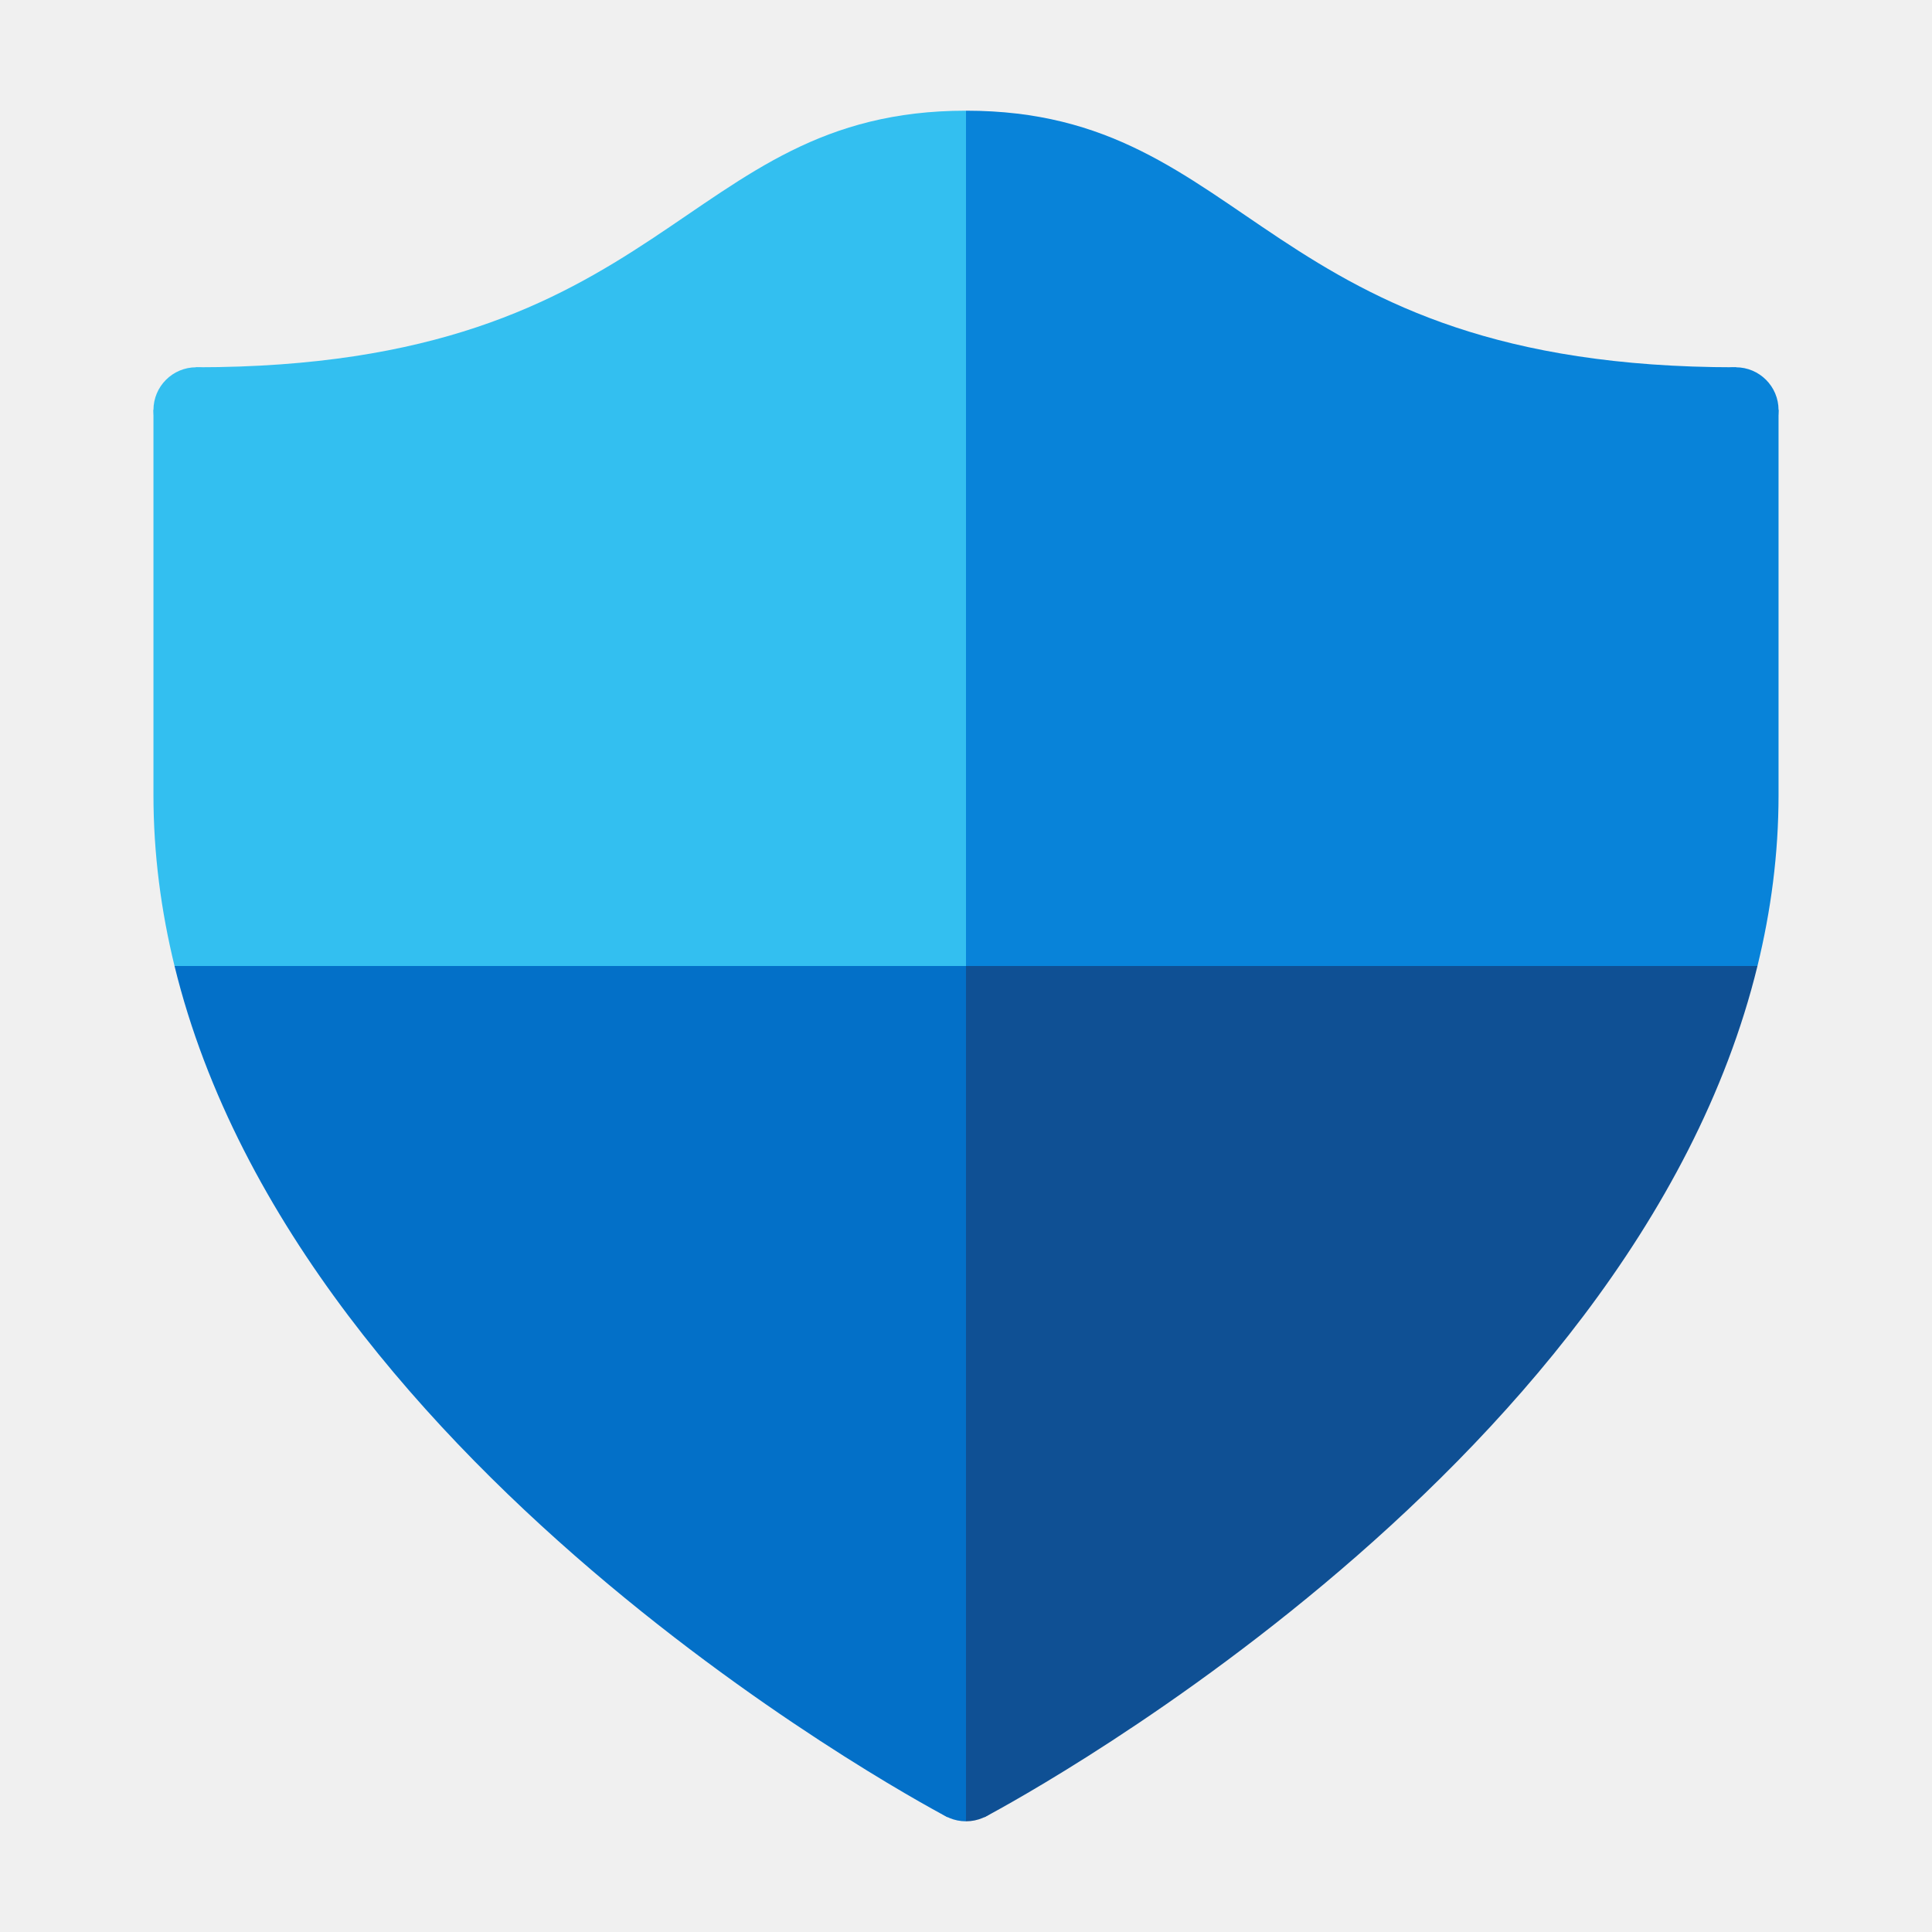
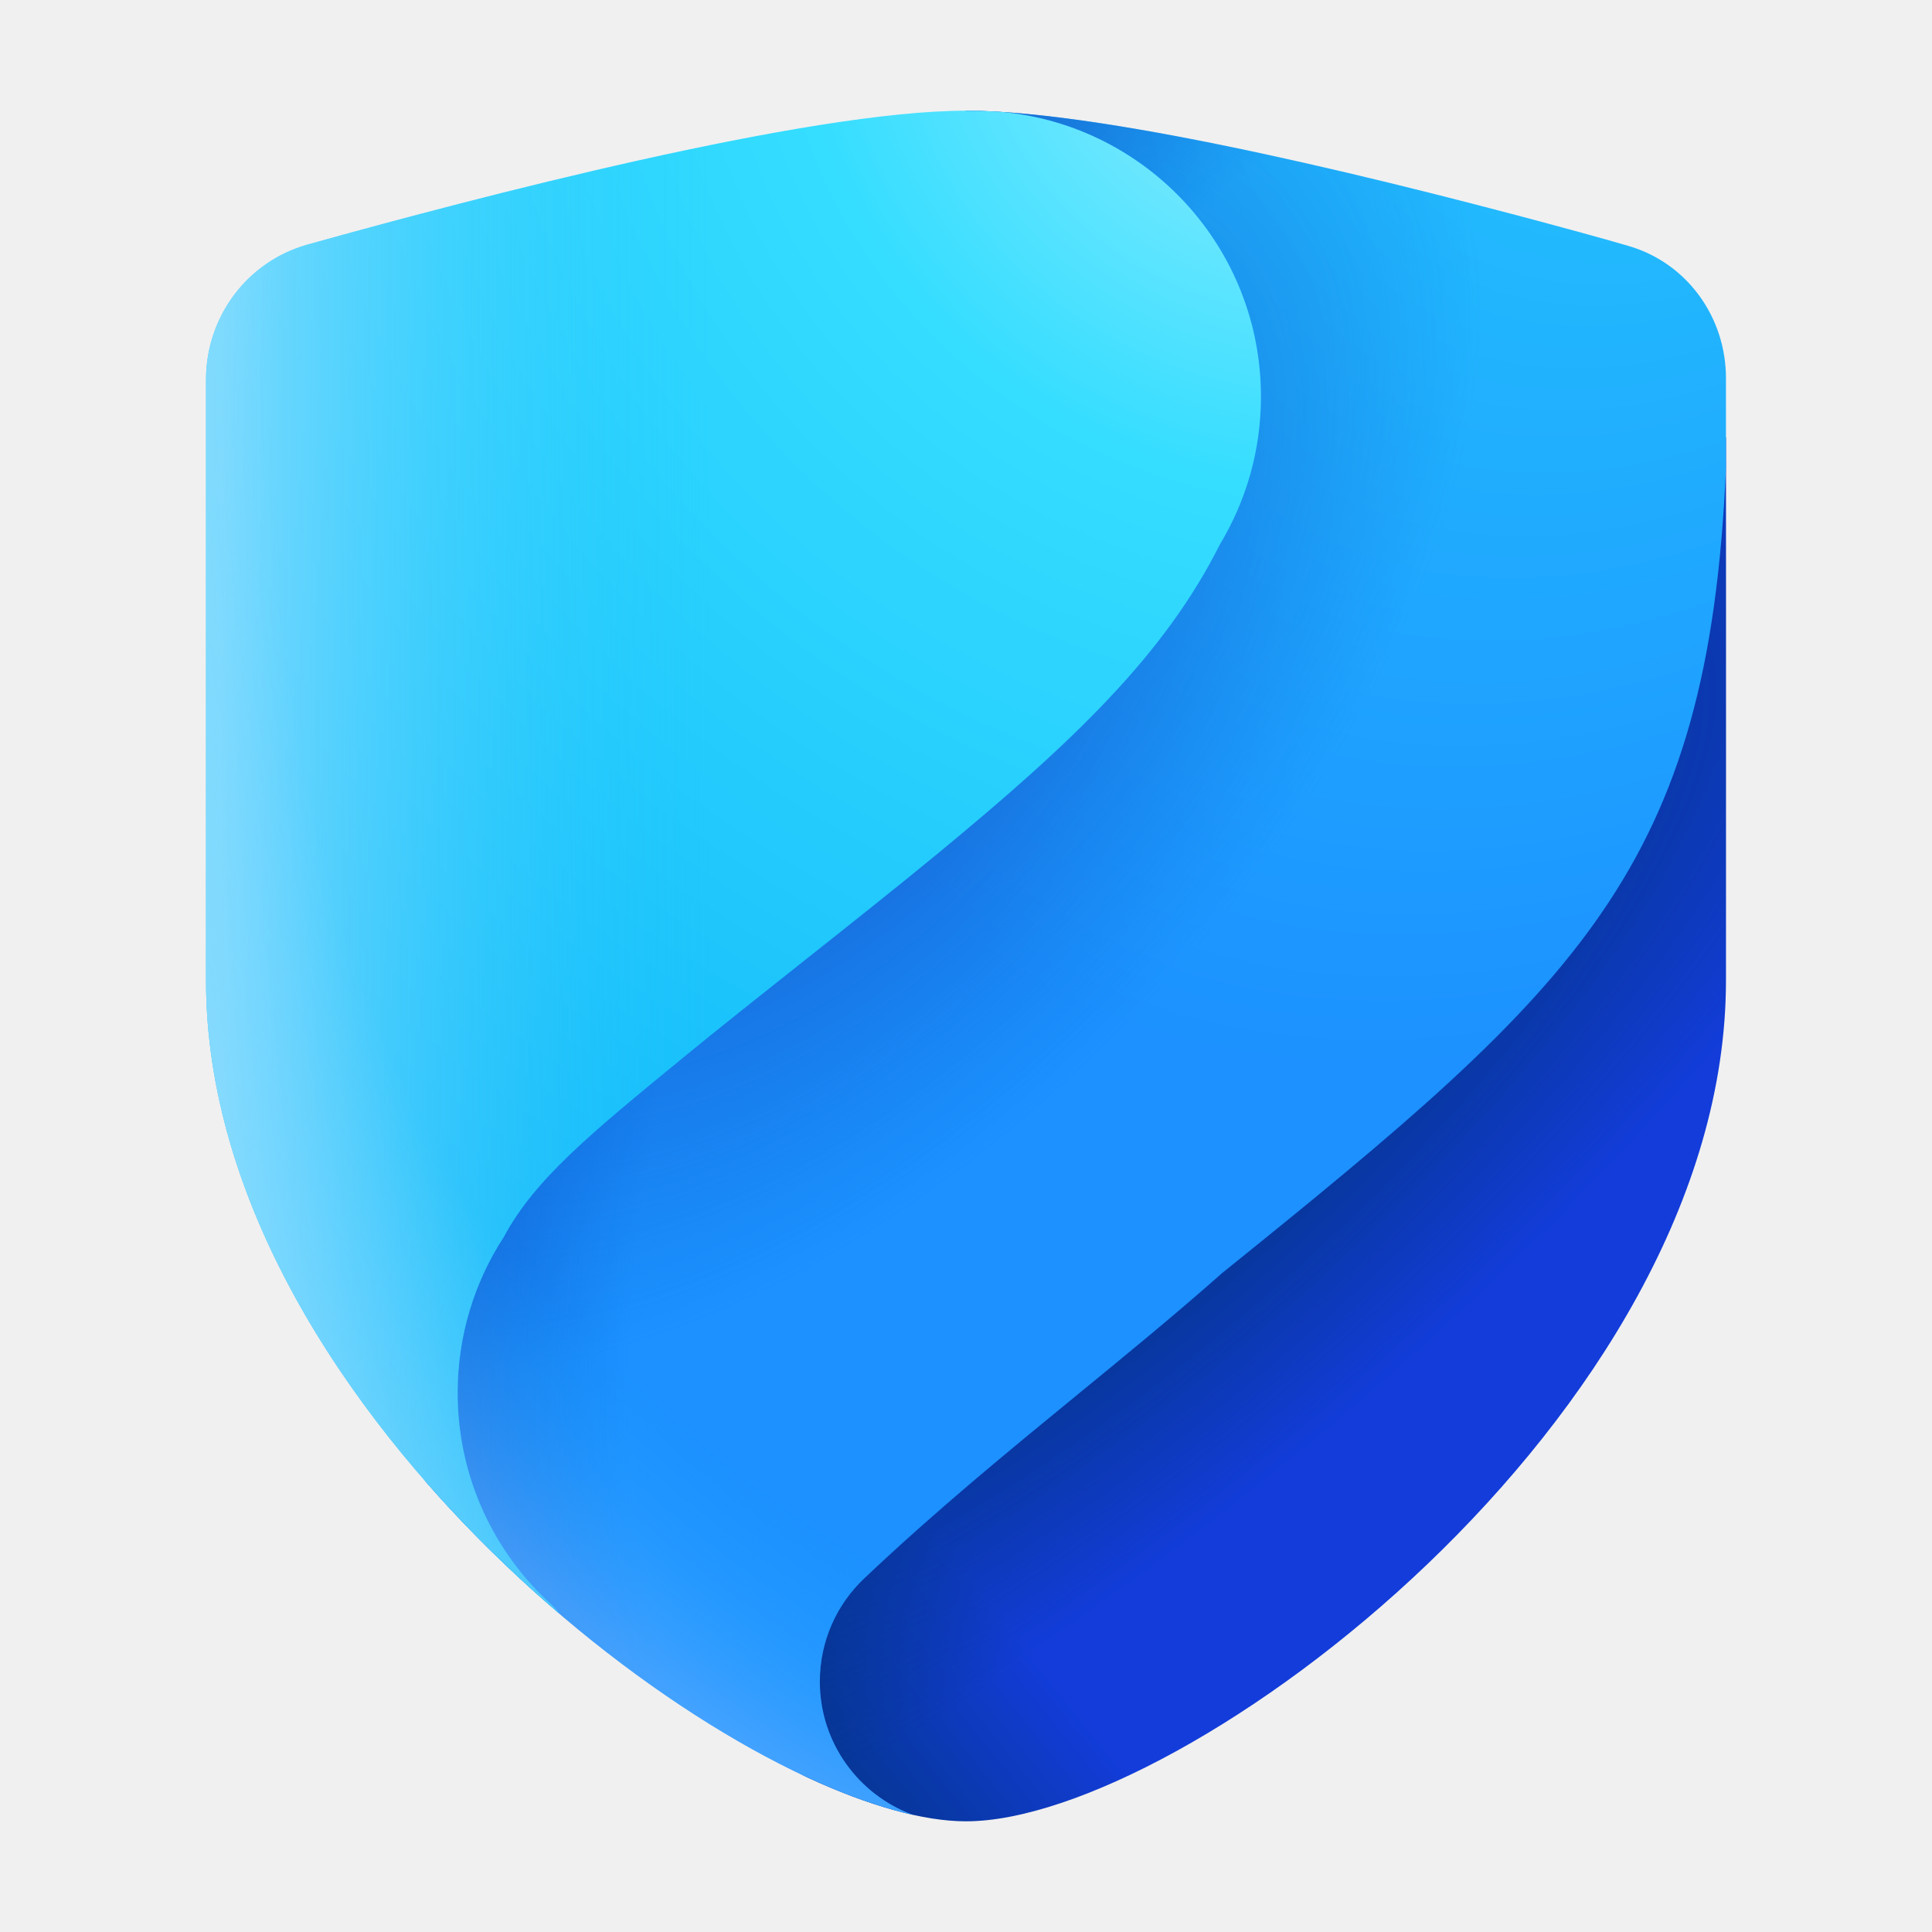
- <svg xmlns="http://www.w3.org/2000/svg" viewBox="0 0 19.2 19.2" width="96" height="96" version="1.1" id="svg18">
-   <defs id="defs22" />
-   <g id="g313" transform="matrix(0.425,0,0,0.425,-0.6,-0.6)">
-     <path fill="#0370c8" d="m 24,44 c -0.552,0 -1,-0.448 -1,-1 0,-0.552 0.448,-1 1,-1 z" id="path2" />
-     <path fill="#0f5094" d="m 25,43 c 0,0.552 -0.448,1 -1,1 v -2 c 0.552,0 1,0.448 1,1 z" id="path4" />
-     <circle cx="42" cy="11" r="1" fill="#0883d9" id="circle6" />
-     <circle cx="6" cy="11" r="1" fill="#33bff0" id="circle8" />
-     <path fill="#0f5094" d="m 24,43 0.427,0.907 c 0,0 15.144,-7.9 18.08,-19.907 H 24 Z" id="path10" />
-     <path fill="#0883d9" d="M 43,11 42,10 C 30.878,10 30.722,4 24,4 V 24 H 42.507 C 42.822,22.712 43,21.378 43,20 c 0,-3.144 0,-9 0,-9 z" id="path12" />
-     <path fill="#0370c8" d="m 24,43 -0.427,0.907 c 0,0 -15.144,-7.9 -18.08,-19.907 H 24 Z" id="path14" />
-     <path fill="#33bff0" d="M 5,11 6,10 C 17.122,10 17.278,4 24,4 V 24 H 5.493 C 5.178,22.712 5,21.378 5,20 5,16.856 5,11 5,11 Z" id="path16" />
+ <svg xmlns="http://www.w3.org/2000/svg" viewBox="0 0 19.2 19.2" width="96" height="96" version="1.1" id="svg18" xml:space="preserve">
+   <defs id="defs22">
+     <linearGradient id="paint0_linear_4303_1230" x1="83.893" y1="46.36" x2="30.76" y2="88.944" gradientUnits="userSpaceOnUse">
+       <stop offset="0.716" stop-color="#143DE0" id="stop9" />
+       <stop offset="0.978" stop-color="#003375" id="stop10" />
+     </linearGradient>
+     <radialGradient id="paint1_radial_4303_1230" cx="0" cy="0" r="1" gradientUnits="userSpaceOnUse" gradientTransform="matrix(30.24677,36.4165,-108.8699,90.42499,54.1151,56.6016)">
+       <stop offset="0.228" stop-color="#003375" id="stop11" />
+       <stop offset="0.434" stop-color="#003375" stop-opacity="0.1" id="stop12" />
+     </radialGradient>
+     <radialGradient id="paint2_radial_4303_1230" cx="0" cy="0" r="1" gradientUnits="userSpaceOnUse" gradientTransform="matrix(-74.68482,131.5546,-84.56101,-48.00611,90.6167,-21.4859)">
+       <stop offset="0.165" stop-color="#23C0FE" id="stop13" />
+       <stop offset="0.534" stop-color="#1C91FF" id="stop14" />
+     </radialGradient>
+     <radialGradient id="paint3_radial_4303_1230" cx="0" cy="0" r="1" gradientUnits="userSpaceOnUse" gradientTransform="matrix(18.30716,17.30127,-30.78552,32.57538,39.202,32.7285)">
+       <stop offset="0.144" stop-color="#1B44B1" id="stop15" />
+       <stop offset="1" stop-color="#045ED1" stop-opacity="0" id="stop16" />
+     </radialGradient>
+     <radialGradient id="paint4_radial_4303_1230" cx="0" cy="0" r="1" gradientUnits="userSpaceOnUse" gradientTransform="matrix(49.70795,27.43313,-40.21041,72.85997,77.0949,51.7526)">
+       <stop offset="0.728" stop-color="#045ED1" stop-opacity="0" id="stop17" />
+       <stop offset="0.951" stop-color="#1B44B1" id="stop18" />
+     </radialGradient>
+     <radialGradient id="paint5_radial_4303_1230" cx="0" cy="0" r="1" gradientUnits="userSpaceOnUse" gradientTransform="matrix(-33.10222,-85.79978,65.58357,-25.30265,56.4556,28.0344)">
+       <stop offset="0.642" stop-color="#11A7FF" stop-opacity="0" id="stop19" />
+       <stop offset="0.796" stop-color="#6AB3FF" id="stop20" />
+     </radialGradient>
+     <radialGradient id="paint6_radial_4303_1230" cx="0" cy="0" r="1" gradientUnits="userSpaceOnUse" gradientTransform="matrix(-65.8413,88.61015,-98.94936,-73.5238,63.5271,-1.28948)">
+       <stop offset="0" stop-color="#92EEFE" id="stop21" />
+       <stop offset="0.213" stop-color="#35DDFF" id="stop22" />
+       <stop offset="0.612" stop-color="#15BDFB" id="stop23" />
+       <stop offset="0.803" stop-color="#08B1F9" id="stop24" />
+     </radialGradient>
+     <linearGradient id="paint7_linear_4303_1230" x1="37.927" y1="34.39" x2="8.003" y2="34.39" gradientUnits="userSpaceOnUse">
+       <stop offset="0.111" stop-color="#22CBFD" stop-opacity="0" id="stop25" />
+       <stop offset="0.971" stop-color="#92DEFF" id="stop26" />
+     </linearGradient>
+     <radialGradient id="paint8_radial_4303_1230" cx="0" cy="0" r="1" gradientUnits="userSpaceOnUse" gradientTransform="matrix(3.442568,-86.5944,45.9531,1.82687,41.8907,15.8529)">
+       <stop offset="0.658" stop-color="#92DEFF" stop-opacity="0" id="stop27" />
+       <stop offset="0.852" stop-color="#92DEFF" id="stop28" />
+     </radialGradient>
+     <clipPath id="clip0_4303_1230">
+       <rect width="96" height="96" fill="white" id="rect28" />
+     </clipPath>
+   </defs>
+   <g style="fill:none" id="g1" transform="matrix(0.1888105,0,0,0.1888105,0.5365422,0.5372108)">
+     <g clip-path="url(#clip0_4303_1230)" id="g9">
+       <path d="M 88.002,48.774 V 20.185 C 47.426,36.045 32.591,48.151 36.627,86.334 c 0.2,1.889 1.324,3.585 3.047,4.384 3.204,1.484 6.094,2.3 8.328,2.3 11.429,0 40,-21.347 40,-44.244 z" fill="url(#paint0_linear_4303_1230)" id="path1" style="fill:url(#paint0_linear_4303_1230)" />
+       <path d="M 88.002,48.774 V 20.185 C 47.426,36.045 32.591,48.151 36.627,86.334 c 0.2,1.889 1.324,3.585 3.047,4.384 3.204,1.484 6.094,2.3 8.328,2.3 11.429,0 40,-21.347 40,-44.244 z" fill="url(#paint1_radial_4303_1230)" fill-opacity="0.6" id="path2-8" style="fill:url(#paint1_radial_4303_1230)" />
+       <path d="m 48.003,2.981 c 7.691,0 23.148,3.889 32.434,6.432 0.868,0.238 1.682,0.468 2.43,0.685 3.088,0.895 5.136,3.751 5.136,6.965 v 4.728 c -0.918,21.064 -7.668,27.191 -26.508,42.361 -2.474,2.19 -5.017,4.272 -7.599,6.387 -3.699,3.03 -7.478,6.125 -11.248,9.693 -1.44,1.362 -2.338,3.291 -2.338,5.429 0,3.213 2.028,5.953 4.874,7.009 -0.694,-0.155 -1.423,-0.361 -2.181,-0.615 C 36.113,89.746 26.811,83.455 19.529,75.1 13.788,39.326 25.041,21.792 48.003,2.981 Z" fill="url(#paint2_radial_4303_1230)" id="path3" style="fill:url(#paint2_radial_4303_1230)" />
+       <path d="m 48.003,2.981 c 7.691,0 23.148,3.889 32.434,6.432 0.868,0.238 1.682,0.468 2.43,0.685 3.088,0.895 5.136,3.751 5.136,6.965 v 4.728 c -0.918,21.064 -7.668,27.191 -26.508,42.361 -2.474,2.19 -5.017,4.272 -7.599,6.387 -3.699,3.03 -7.478,6.125 -11.248,9.693 -1.44,1.362 -2.338,3.291 -2.338,5.429 0,3.213 2.028,5.953 4.874,7.009 -0.694,-0.155 -1.423,-0.361 -2.181,-0.615 C 36.113,89.746 26.811,83.455 19.529,75.1 13.788,39.326 25.041,21.792 48.003,2.981 Z" fill="url(#paint3_radial_4303_1230)" fill-opacity="0.7" id="path4-8" style="fill:url(#paint3_radial_4303_1230)" />
+       <path d="m 48.003,2.981 c 7.691,0 23.148,3.889 32.434,6.432 0.868,0.238 1.682,0.468 2.43,0.685 3.088,0.895 5.136,3.751 5.136,6.965 v 4.728 c -0.918,21.064 -7.668,27.191 -26.508,42.361 -2.474,2.19 -5.017,4.272 -7.599,6.387 -3.699,3.03 -7.478,6.125 -11.248,9.693 -1.44,1.362 -2.338,3.291 -2.338,5.429 0,3.213 2.028,5.953 4.874,7.009 -0.694,-0.155 -1.423,-0.361 -2.181,-0.615 C 36.113,89.746 26.811,83.455 19.529,75.1 13.788,39.326 25.041,21.792 48.003,2.981 Z" fill="url(#paint4_radial_4303_1230)" fill-opacity="0.7" id="path5" style="fill:url(#paint4_radial_4303_1230)" />
+       <path d="m 48.003,2.981 c 7.691,0 23.148,3.889 32.434,6.432 0.868,0.238 1.682,0.468 2.43,0.685 3.088,0.895 5.136,3.751 5.136,6.965 v 4.728 c -0.918,21.064 -7.668,27.191 -26.508,42.361 -2.474,2.19 -5.017,4.272 -7.599,6.387 -3.699,3.03 -7.478,6.125 -11.248,9.693 -1.44,1.362 -2.338,3.291 -2.338,5.429 0,3.213 2.028,5.953 4.874,7.009 -0.694,-0.155 -1.423,-0.361 -2.181,-0.615 C 36.113,89.746 26.811,83.455 19.529,75.1 13.788,39.326 25.041,21.792 48.003,2.981 Z" fill="url(#paint5_radial_4303_1230)" fill-opacity="0.5" id="path6" style="fill:url(#paint5_radial_4303_1230)" />
+       <path d="m 13.355,10.026 c 8.831,-2.471 26.306,-7.045 34.648,-7.045 0.601,0 1.249,0.024 1.938,0.07 7.625,0.736 13.587,7.162 13.587,14.981 0,2.839 -0.786,5.494 -2.152,7.76 -2.92,5.819 -7.7,10.393 -14.974,16.382 -2.089,1.72 -4.485,3.619 -6.873,5.512 -2.257,1.789 -4.508,3.573 -6.487,5.196 -4.808,3.942 -7.747,6.352 -9.364,9.376 -1.539,2.361 -2.433,5.18 -2.433,8.208 0,4.433 1.917,8.419 4.967,11.173 0.097,0.109 0.195,0.215 0.294,0.318 0.027,0.04 0.053,0.079 0.079,0.119 C 25.616,81.247 24.658,80.382 23.717,79.482 15.146,71.283 8.003,60.222 8.003,48.774 V 17.143 17.141 c 7e-4,-3.312 2.163,-6.223 5.352,-7.115 z" fill="url(#paint6_radial_4303_1230)" id="path7" style="fill:url(#paint6_radial_4303_1230)" />
+       <path d="m 13.355,10.026 c 8.831,-2.471 26.306,-7.045 34.648,-7.045 0.601,0 1.249,0.024 1.938,0.07 7.625,0.736 13.587,7.162 13.587,14.981 0,2.839 -0.786,5.494 -2.152,7.76 -2.92,5.819 -7.7,10.393 -14.974,16.382 -2.089,1.72 -4.485,3.619 -6.873,5.512 -2.257,1.789 -4.508,3.573 -6.487,5.196 -4.808,3.942 -7.747,6.352 -9.364,9.376 -1.539,2.361 -2.433,5.18 -2.433,8.208 0,4.433 1.917,8.419 4.967,11.173 0.097,0.109 0.195,0.215 0.294,0.318 0.027,0.04 0.053,0.079 0.079,0.119 C 25.616,81.247 24.658,80.382 23.717,79.482 15.146,71.283 8.003,60.222 8.003,48.774 V 17.143 17.141 c 7e-4,-3.312 2.163,-6.223 5.352,-7.115 z" fill="url(#paint7_linear_4303_1230)" fill-opacity="0.8" id="path8" style="fill:url(#paint7_linear_4303_1230)" />
+       <path d="m 13.355,10.026 c 8.831,-2.471 26.306,-7.045 34.648,-7.045 0.601,0 1.249,0.024 1.938,0.07 7.625,0.736 13.587,7.162 13.587,14.981 0,2.839 -0.786,5.494 -2.152,7.76 -2.92,5.819 -7.7,10.393 -14.974,16.382 -2.089,1.72 -4.485,3.619 -6.873,5.512 -2.257,1.789 -4.508,3.573 -6.487,5.196 -4.808,3.942 -7.747,6.352 -9.364,9.376 -1.539,2.361 -2.433,5.18 -2.433,8.208 0,4.433 1.917,8.419 4.967,11.173 0.097,0.109 0.195,0.215 0.294,0.318 0.027,0.04 0.053,0.079 0.079,0.119 C 25.616,81.247 24.658,80.382 23.717,79.482 15.146,71.283 8.003,60.222 8.003,48.774 V 17.143 17.141 c 7e-4,-3.312 2.163,-6.223 5.352,-7.115 z" fill="url(#paint8_radial_4303_1230)" fill-opacity="0.5" id="path9" style="fill:url(#paint8_radial_4303_1230)" />
+     </g>
  </g>
</svg>
